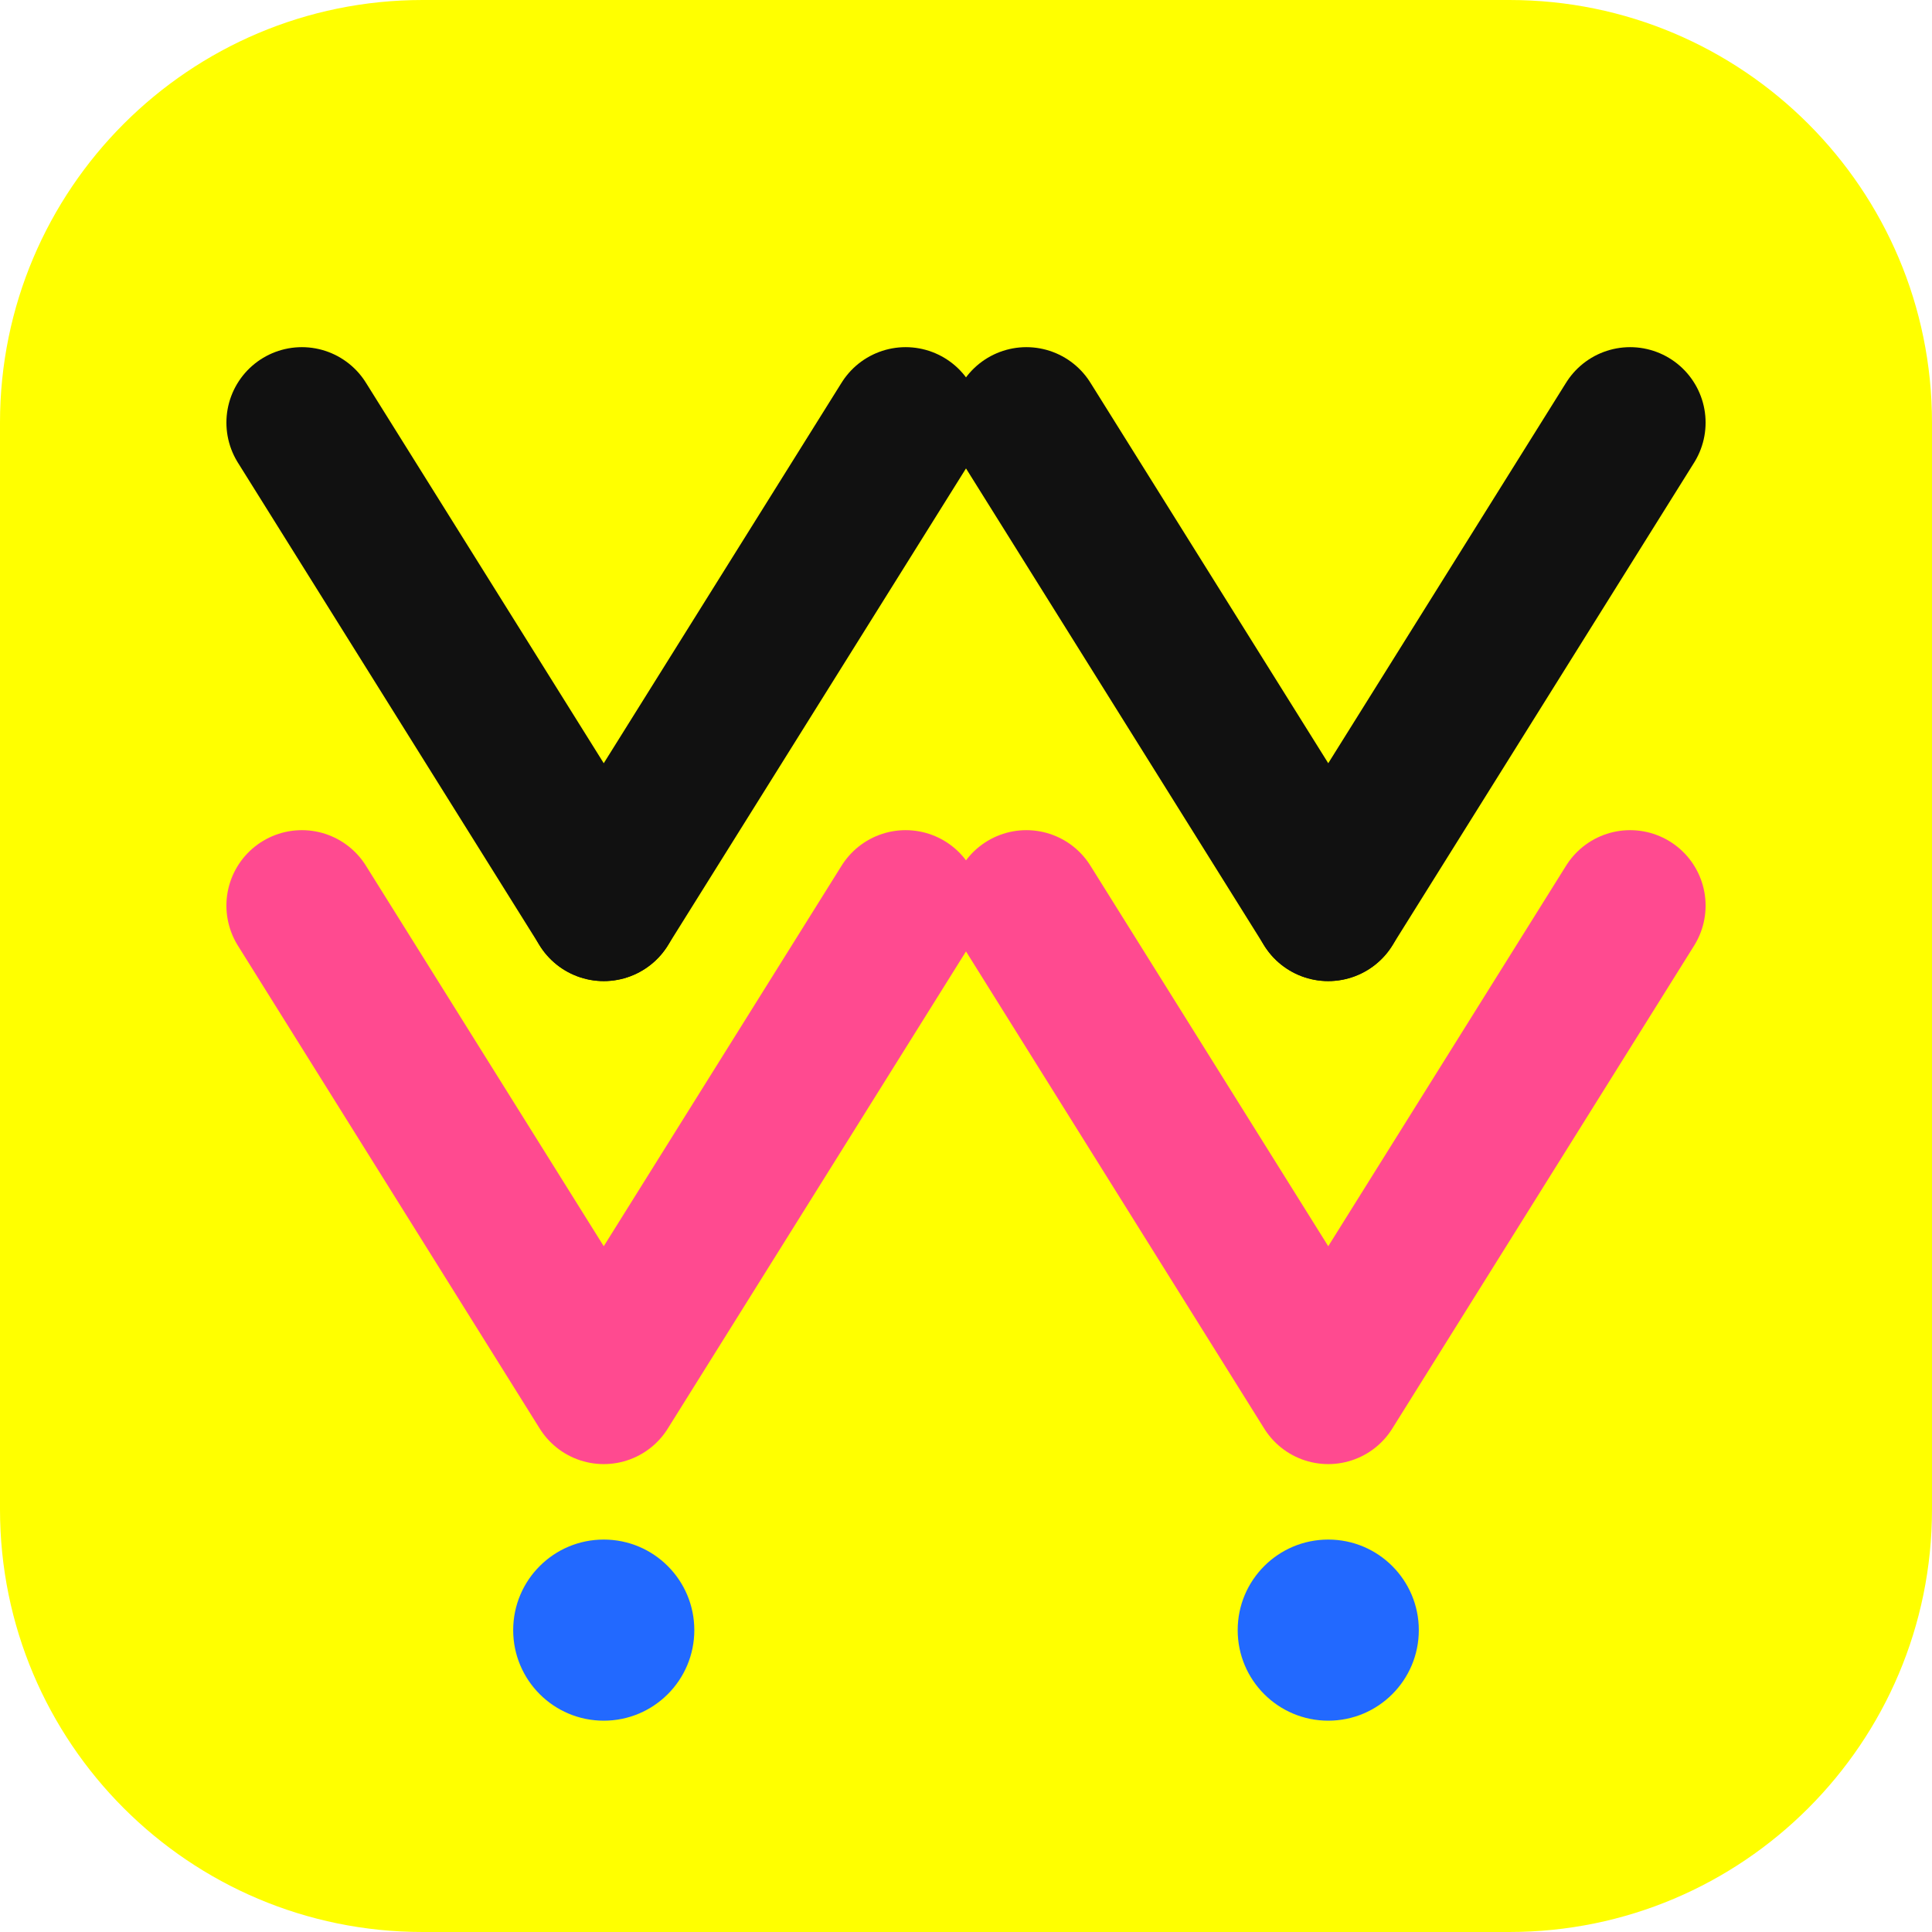
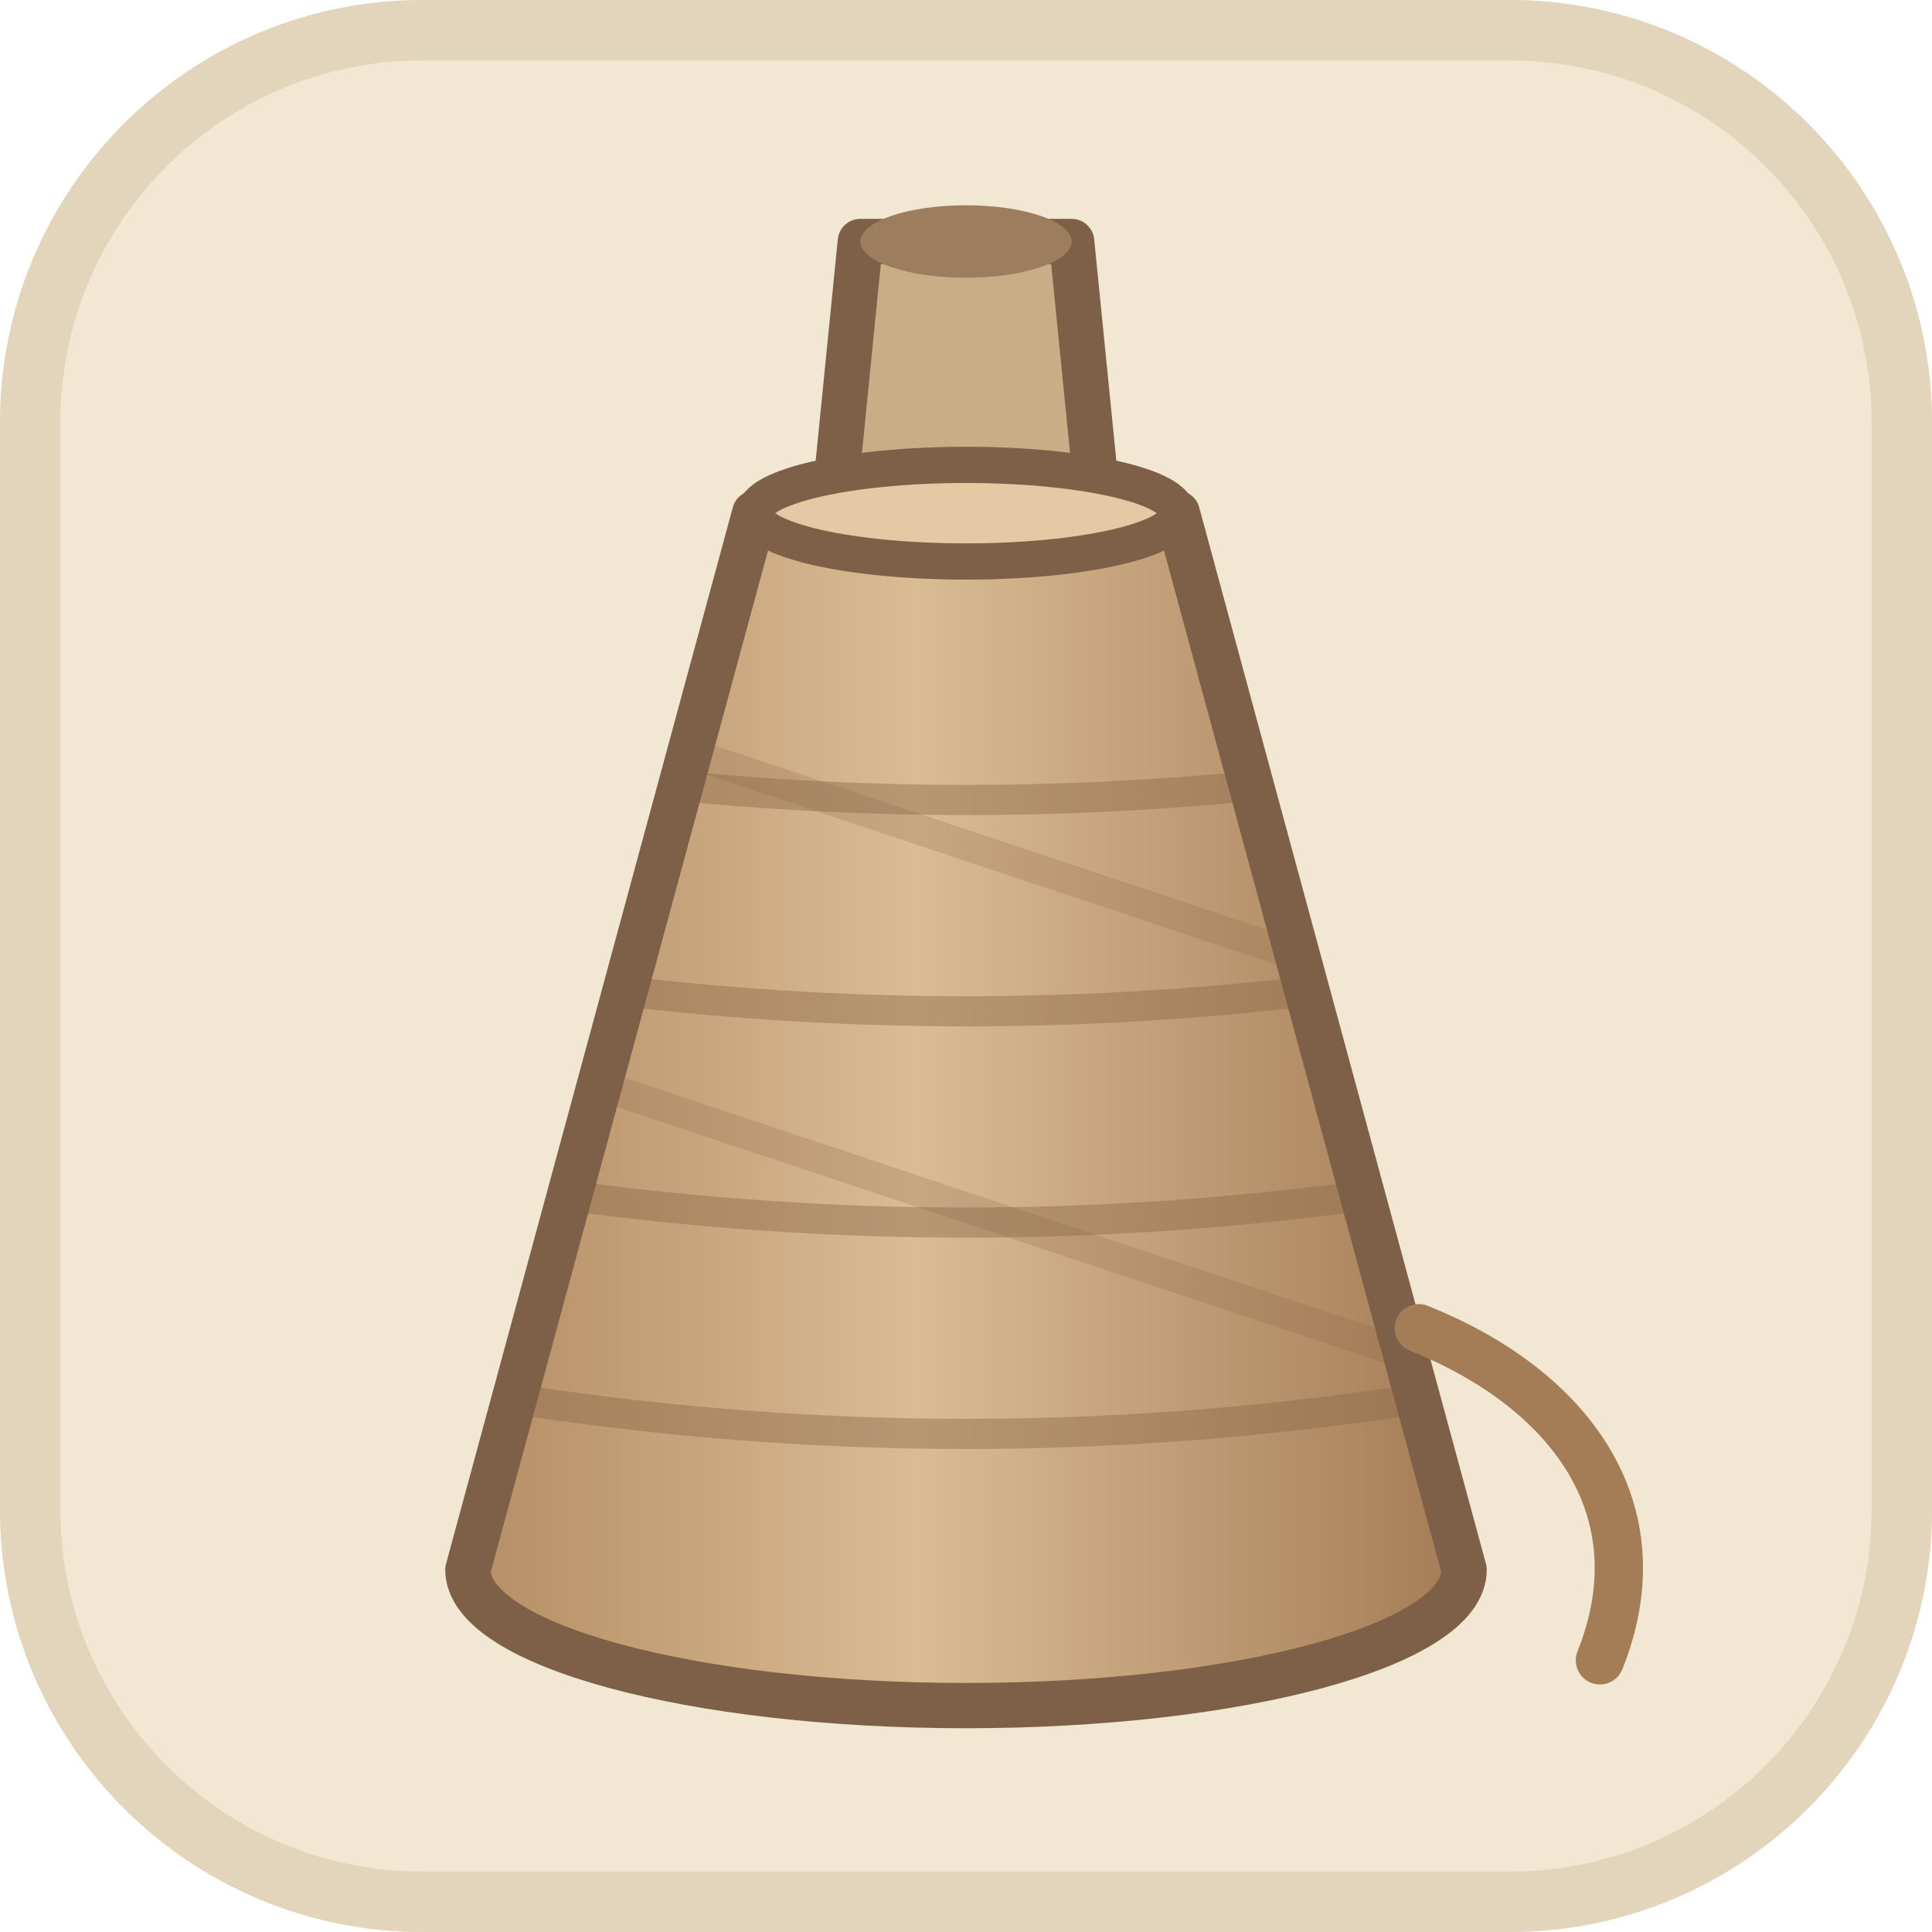
<svg xmlns="http://www.w3.org/2000/svg" viewBox="0 0 64 64">
-   <rect width="64" height="64" rx="14" fill="#ffff00" />
-   <g fill="none" stroke-width="5" stroke-linecap="round" stroke-linejoin="round">
-     <path d="M10 14 20 30 30 14M34 14 44 30 54 14" stroke="#111" />
-     <path d="M10 30 20 46 30 30M34 30 44 46 54 30" stroke="#ff4a90" />
-     <path d="M20 30v0M44 30v0" stroke="#111" />
-     <circle cx="20" cy="54" r="3" fill="#2269ff" stroke="none" />
-     <circle cx="44" cy="54" r="3" fill="#2269ff" stroke="none" />
+   <defs>
+     <linearGradient id="yarn" x1="0" x2="1">
+       <stop offset="0" stop-color="#b58e64" />
+       <stop offset="0.45" stop-color="#d9bc94" />
+       <stop offset="1" stop-color="#a47c55" />
+     </linearGradient>
+     <clipPath id="cone">
+       <path d="M25 17h14l9.5 35a16.5 4.5 0 0 1-33 0z" />
+     </clipPath>
+   </defs>
+   <rect width="64" height="64" rx="14" fill="#f1e7d3" />
+   <rect x="1" y="1" width="62" height="62" rx="13" fill="none" stroke="#e3d5bb" stroke-width="2" />
+   <path d="M28.5 8h7l1 10h-9z" fill="#c9ad86" stroke="#7d6047" stroke-width="1.5" stroke-linejoin="round" />
+   <ellipse cx="32" cy="8" rx="3.5" ry="1.2" fill="#9c7d5e" />
+   <path d="M25 17h14l9.5 35a16.5 4.5 0 0 1-33 0z" fill="url(#yarn)" />
+   <g clip-path="url(#cone)" fill="none" stroke="#8d6b4b" stroke-width="1" stroke-opacity="0.45">
+     <path d="M10 24q22 5 44 0M10 31q22 5 44 0M10 38q22 5 44 0M10 45q22 5 44 0" />
+     <path d="M14 22 50 34M14 34 50 46" stroke-opacity="0.25" />
  </g>
+   <path d="M25 17h14l9.5 35a16.5 4.5 0 0 1-33 0z" fill="none" stroke="#7d6047" stroke-width="1.5" stroke-linejoin="round" />
+   <ellipse cx="32" cy="17" rx="7" ry="1.6" fill="#e3caa4" stroke="#7d6047" stroke-width="1.2" />
+   <path d="M47 44c5 2 8 6 6 11" fill="none" stroke="#a47c55" stroke-width="1.6" stroke-linecap="round" />
</svg>
